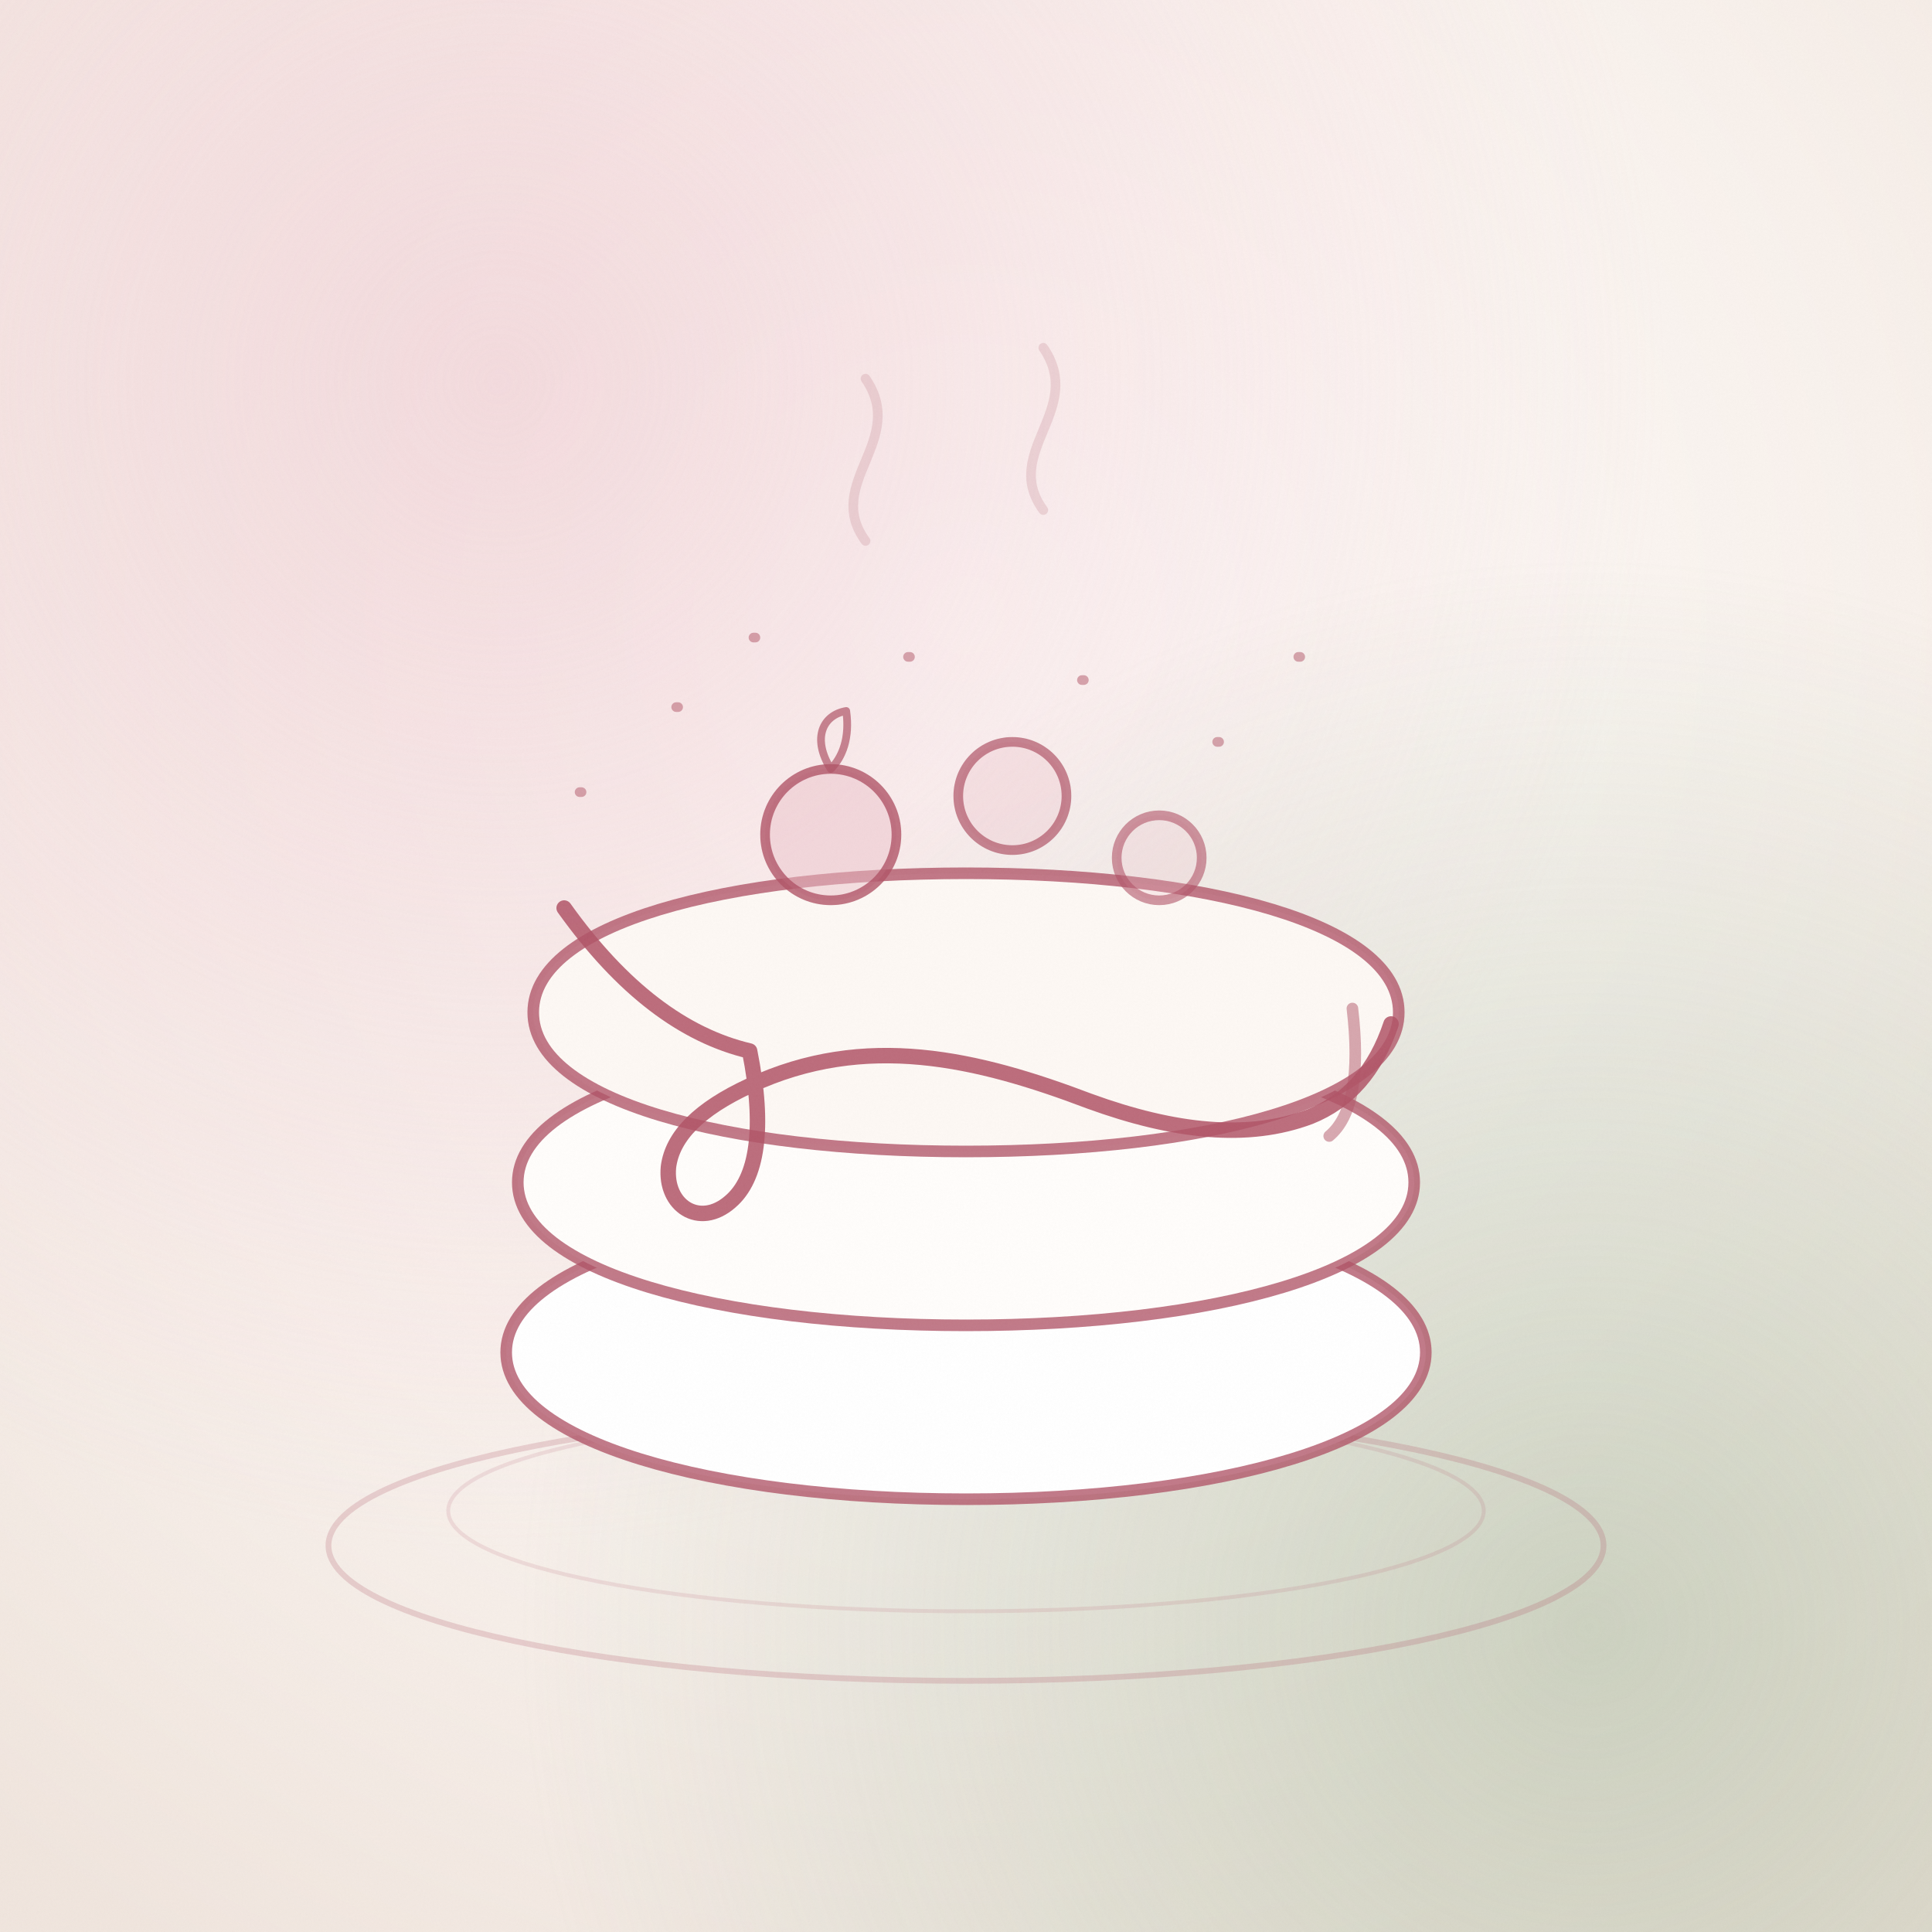
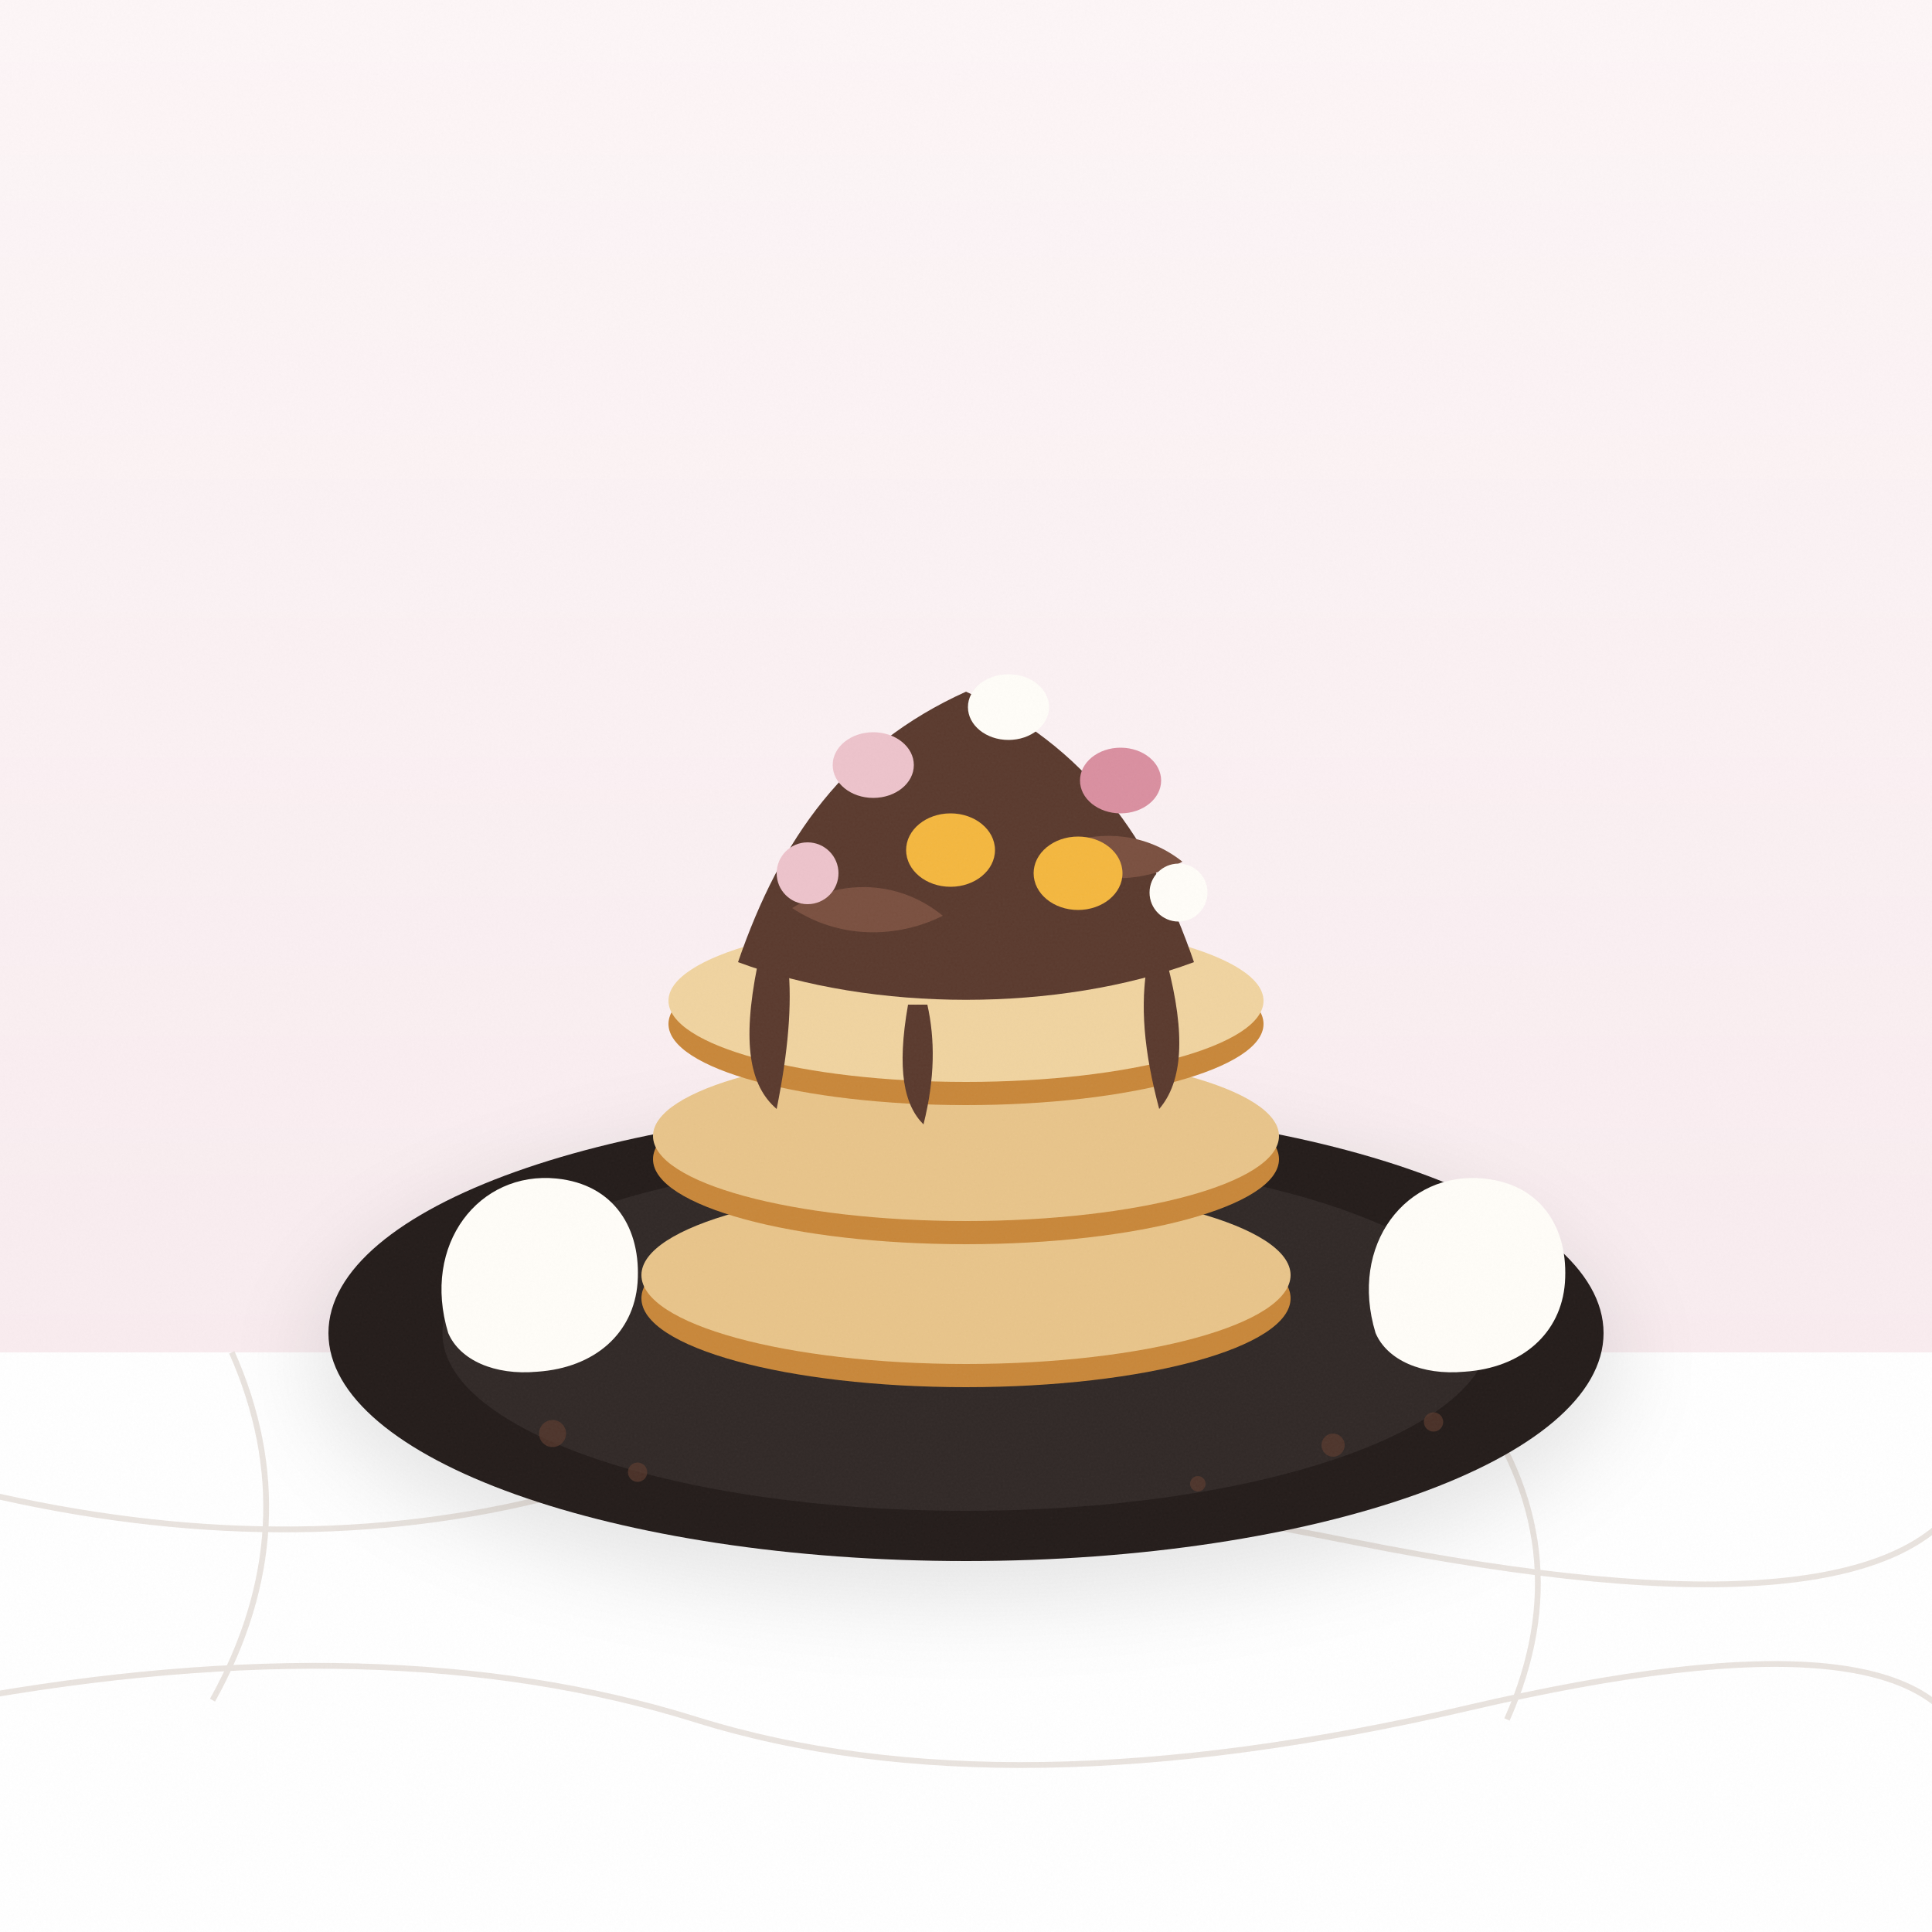
<svg xmlns="http://www.w3.org/2000/svg" viewBox="0 0 1000 1000" preserveAspectRatio="xMidYMid slice" role="img" aria-hidden="true">
  <defs>
-     <radialGradient id="bg" cx="50%" cy="32%" r="80%">
-       <stop offset="0%" stop-color="#fffdfb" />
-       <stop offset="60%" stop-color="#f8f1ec" />
-       <stop offset="100%" stop-color="#f0e5dd" />
-     </radialGradient>
-     <radialGradient id="glow" cx="26%" cy="20%" r="60%">
-       <stop offset="0%" stop-color="#edc3cb" stop-opacity=".55" />
-       <stop offset="100%" stop-color="#edc3cb" stop-opacity="0" />
-     </radialGradient>
-     <radialGradient id="leaf" cx="82%" cy="84%" r="55%">
-       <stop offset="0%" stop-color="#8fa887" stop-opacity=".40" />
-       <stop offset="100%" stop-color="#8fa887" stop-opacity="0" />
-     </radialGradient>
-     <linearGradient id="sheen" x1="0" y1="0" x2="0" y2="1">
-       <stop offset="0%" stop-color="#ffffff" stop-opacity=".85" />
-       <stop offset="100%" stop-color="#ffffff" stop-opacity=".2" />
+     <linearGradient id="bg" x1="0" y1="0" x2="0" y2="1">
+       <stop offset="0%" stop-color="#fdf6f7" />
+       <stop offset="100%" stop-color="#f7e8ec" />
    </linearGradient>
+     <filter id="soft" x="-40%" y="-40%" width="180%" height="180%">
+       <feGaussianBlur stdDeviation="22" />
+     </filter>
    <filter id="grain" x="0" y="0" width="100%" height="100%">
-       <feTurbulence type="fractalNoise" baseFrequency="0.9" numOctaves="3" seed="7" />
+       <feTurbulence type="fractalNoise" baseFrequency="0.85" numOctaves="3" seed="5" />
      <feColorMatrix type="saturate" values="0" />
      <feComponentTransfer>
-         <feFuncA type="linear" slope="0.045" />
+         <feFuncA type="linear" slope="0.05" />
      </feComponentTransfer>
-     </filter>
-     <filter id="soft" x="-30%" y="-30%" width="160%" height="160%">
-       <feGaussianBlur stdDeviation="16" />
    </filter>
  </defs>
  <rect width="1000" height="1000" fill="url(#bg)" />
-   <rect width="1000" height="1000" fill="url(#glow)" />
-   <rect width="1000" height="1000" fill="url(#leaf)" />
-   <g stroke="#b05467" fill="none" stroke-linecap="round" stroke-linejoin="round">
-     <ellipse cx="500" cy="800" rx="330" ry="70" stroke-opacity=".22" stroke-width="3" />
-     <ellipse cx="500" cy="782" rx="268" ry="52" stroke-opacity=".14" stroke-width="2" />
-     <g stroke-width="6" stroke-opacity=".78">
-       <path d="M262 700c0-46 106-76 238-76s238 30 238 76-106 76-238 76-238-30-238-76z" fill="#ffffff" />
-       <path d="M268 612c0-46 104-74 232-74s232 28 232 74-104 74-232 74-232-28-232-74z" fill="#fffdfb" />
-       <path d="M276 524c0-46 100-72 224-72s224 26 224 72-100 72-224 72-224-26-224-72z" fill="#fdf8f4" />
-     </g>
-     <path d="M292 470c30 42 62 66 96 74 8 40 4 66-10 78-16 14-34 2-32-18 2-16 16-30 42-42 60-28 118-14 176 8 44 16 82 20 114 8 20-8 34-24 42-48" stroke-opacity=".85" stroke-width="8" />
-     <path d="M700 522c4 34 0 56-12 66" stroke-opacity=".5" stroke-width="6" />
-     <circle cx="430" cy="432" r="34" fill="#edc3cb" fill-opacity=".5" stroke-opacity=".8" stroke-width="5" />
-     <path d="M430 398c-10-16-4-28 8-30 2 14-2 24-8 30" stroke-opacity=".7" stroke-width="4" />
-     <circle cx="524" cy="412" r="28" fill="#edc3cb" fill-opacity=".35" stroke-opacity=".7" stroke-width="5" />
-     <circle cx="600" cy="444" r="22" fill="#edc3cb" fill-opacity=".25" stroke-opacity=".6" stroke-width="5" />
-     <g stroke-opacity=".5" stroke-width="5" stroke-linecap="round">
-       <path d="M350 366h1M390 330h1M470 340h1M560 352h1M630 384h1M300 410h1M672 340h1" />
-     </g>
-     <g stroke-opacity=".18" stroke-width="5">
-       <path d="M448 280c-22-30 22-52 0-84M540 264c-22-30 22-52 0-84" />
-     </g>
+   <rect x="0" y="700" width="1000" height="300" fill="#ffffff" />
+   <g stroke="#e4dcd6" stroke-width="3" fill="none" opacity=".8">
+     <path d="M-20 770q160 40 300 6t420 22 320-30" />
+     <path d="M-20 880q220-40 380 10t400-6 260 26" />
+     <path d="M120 700q40 90 -10 180" />
+     <path d="M760 720q60 80 20 170" />
+   </g>
+   <ellipse cx="500" cy="704" rx="338" ry="124" fill="#000" opacity=".10" filter="url(#soft)" />
+   <ellipse cx="500" cy="690" rx="330" ry="118" fill="#241c1a" />
+   <ellipse cx="500" cy="690" rx="271" ry="92" fill="#fff" opacity=".06" />
+   <g fill="#fffdf8">
+     <path d="M232 690c-14-46 16-84 56-80 30 3 44 26 42 54-2 26-22 44-52 46-22 2-40-6-46-20z" />
+     <path d="M712 690c-14-46 16-84 56-80 30 3 44 26 42 54-2 26-22 44-52 46-22 2-40-6-46-20z" />
+   </g>
+   <g>
+     <ellipse cx="500" cy="672" rx="168" ry="46" fill="#c8873a" />
+     <ellipse cx="500" cy="660" rx="168" ry="46" fill="#e8c48a" />
+     <ellipse cx="500" cy="600" rx="162" ry="44" fill="#c8873a" />
+     <ellipse cx="500" cy="588" rx="162" ry="44" fill="#e8c48a" />
+     <ellipse cx="500" cy="530" rx="154" ry="42" fill="#c8873a" />
+     <ellipse cx="500" cy="518" rx="154" ry="42" fill="#f0d3a0" />
+   </g>
+   <path d="M382 498c22-64 56-112 118-140 62 28 96 76 118 140-70 26-166 26-236 0z" fill="#5a3a2e" />
+   <path d="M410 470c26-16 56-14 78 4-24 12-54 12-78-4zM540 442c24-14 52-12 72 4-22 12-50 12-72-4z" fill="#7a5040" />
+   <g fill="#5a3a2e">
+     <path d="M392 500c-8 40-4 62 10 74 6-30 8-54 6-74zM604 498c10 38 8 62-4 76-8-30-10-54-6-76z" />
+     <path d="M470 520c-6 34-2 52 8 62 6-24 6-44 2-62z" />
+   </g>
+   <g>
+     <ellipse cx="452" cy="396" rx="21" ry="17" fill="#edc3cb" />
+     <ellipse cx="522" cy="366" rx="21" ry="17" fill="#fffdf8" />
+     <ellipse cx="580" cy="404" rx="21" ry="17" fill="#d98fa0" />
+     <ellipse cx="492" cy="440" rx="23" ry="19" fill="#f4b73f" />
+     <ellipse cx="558" cy="452" rx="23" ry="19" fill="#f4b73f" />
+     <circle cx="418" cy="452" r="16" fill="#edc3cb" />
+     <circle cx="610" cy="462" r="15" fill="#fffdf8" />
+   </g>
+   <g fill="#5a3a2e" opacity=".7">
+     <circle cx="286" cy="742" r="7" />
+     <circle cx="330" cy="762" r="5" />
+     <circle cx="690" cy="748" r="6" />
+     <circle cx="742" cy="736" r="5" />
+     <circle cx="620" cy="768" r="4" />
  </g>
  <rect width="1000" height="1000" filter="url(#grain)" opacity=".7" />
</svg>
